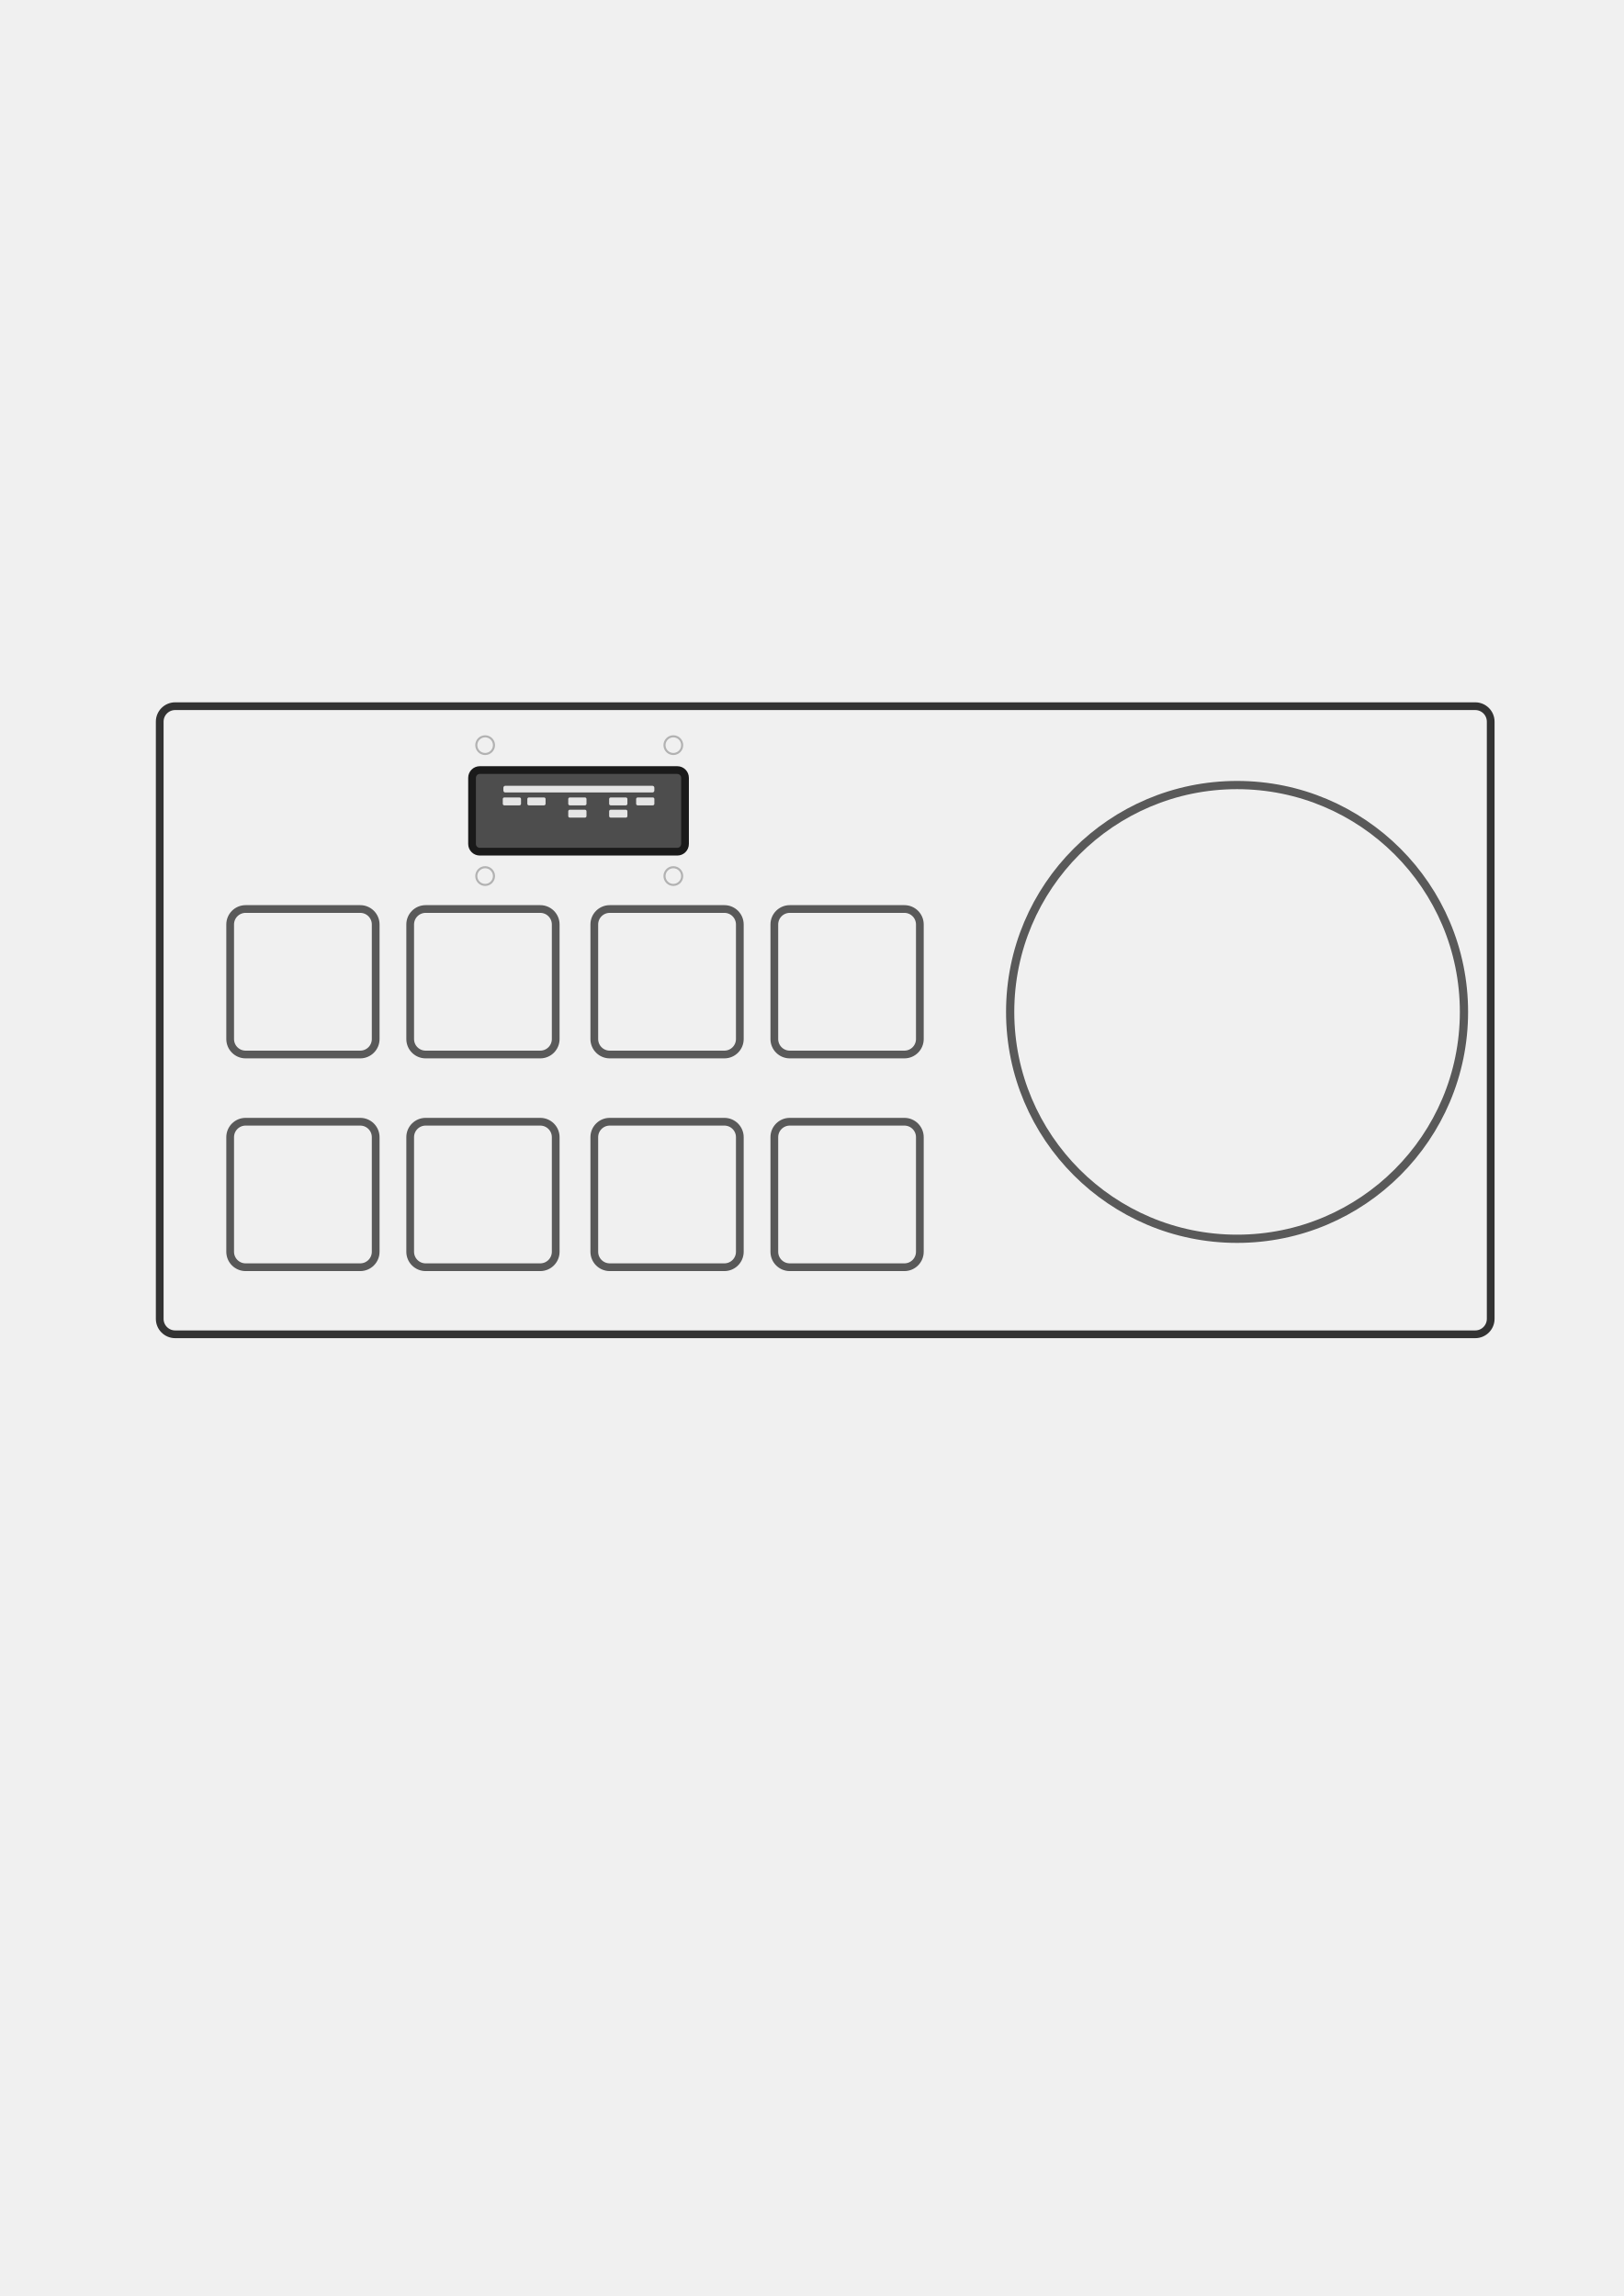
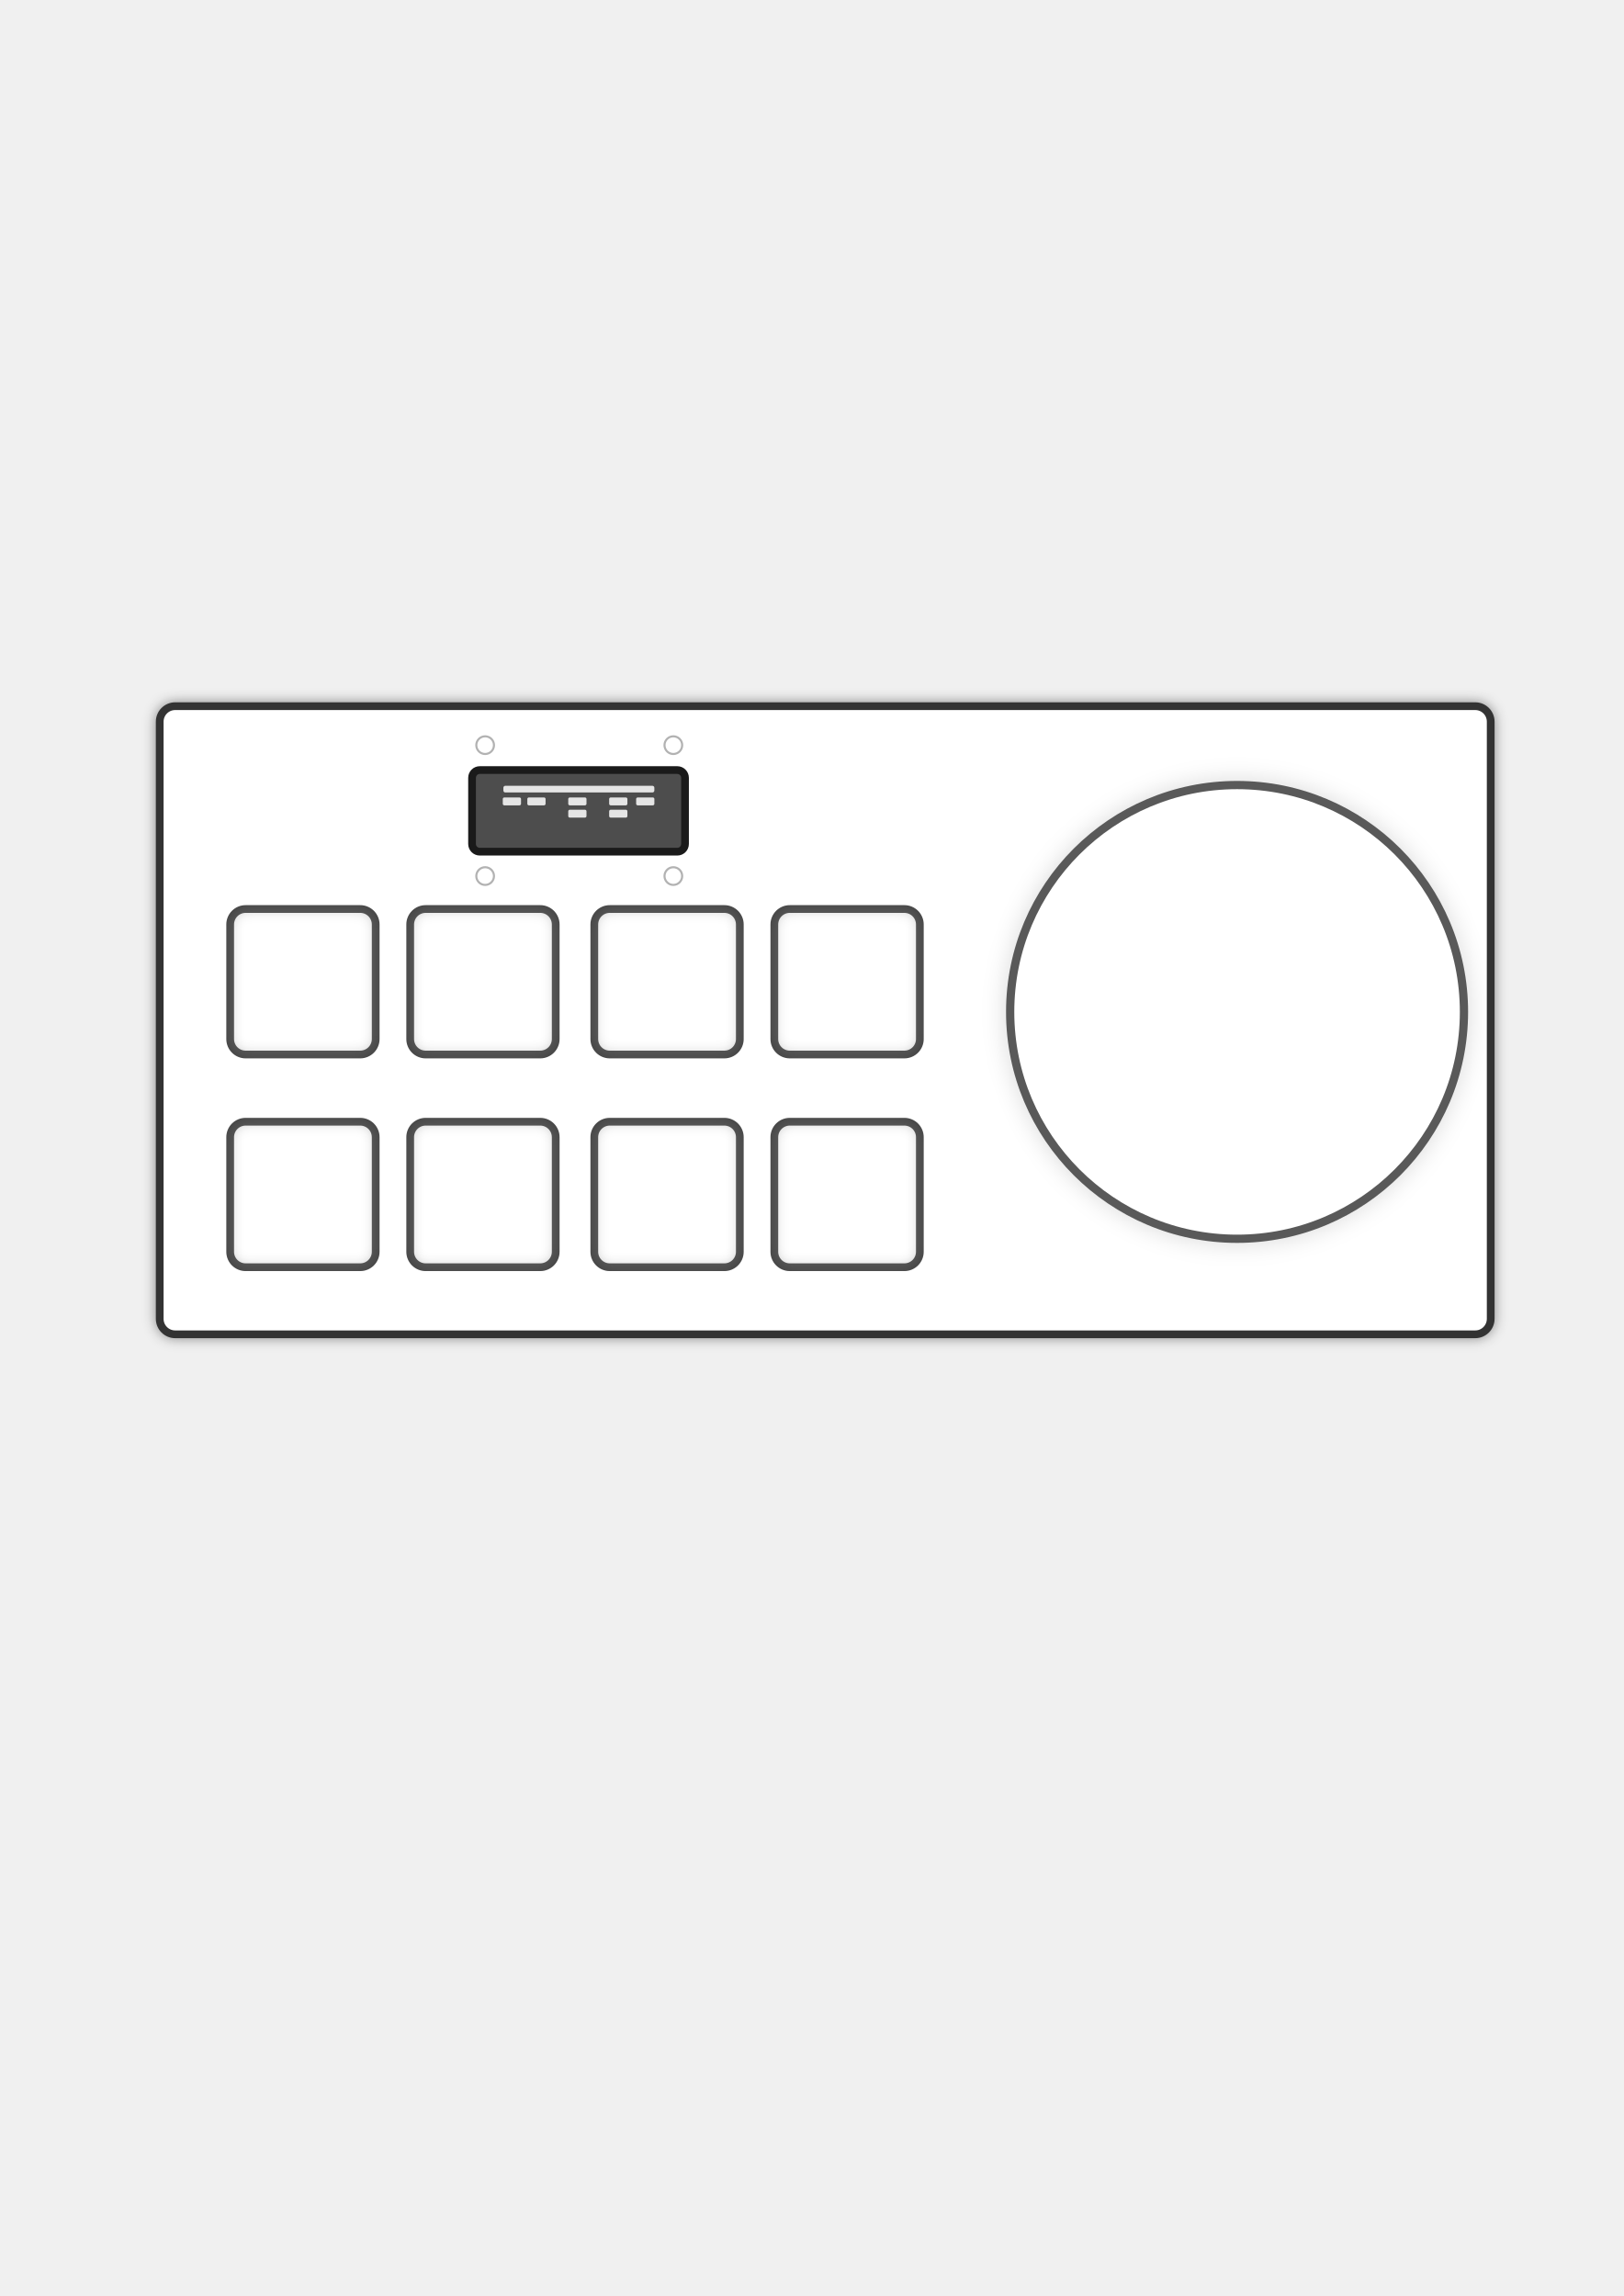
<svg xmlns="http://www.w3.org/2000/svg" width="210mm" height="297mm" viewBox="0 0 210 297" version="1.1" id="svg8">
-   <defs id="defs2" />
+   <defs id="defs2">
+     <filter style="color-interpolation-filters:sRGB;" id="filter1084">
+       <feFlood flood-opacity="0.15" flood-color="rgb(0,0,0)" result="flood" id="feFlood1074" />
+       <feComposite in="flood" in2="SourceGraphic" operator="in" result="composite1" id="feComposite1076" />
+       <feGaussianBlur in="composite1" stdDeviation="1.5" result="blur" id="feGaussianBlur1078" />
+       <feOffset dx="0" dy="0" result="offset" id="feOffset1080" />
+       <feComposite in="SourceGraphic" in2="offset" operator="over" result="composite2" id="feComposite1082" />
+     </filter>
+     <filter style="color-interpolation-filters:sRGB;" id="filter2696">
+       <feFlood flood-opacity="0.498" flood-color="rgb(26,26,26)" result="flood" id="feFlood2686" />
+       <feComposite in="flood" in2="SourceGraphic" operator="out" result="composite1" id="feComposite2688" />
+       <feGaussianBlur in="composite1" stdDeviation="1" result="blur" id="feGaussianBlur2690" />
+       <feOffset dx="0" dy="0" result="offset" id="feOffset2692" />
+       <feComposite in="offset" in2="SourceGraphic" operator="atop" result="composite2" id="feComposite2694" />
+     </filter>
+     <filter style="color-interpolation-filters:sRGB;" id="filter2708">
+       <feFlood flood-opacity="0.498" flood-color="rgb(26,26,26)" result="flood" id="feFlood2698" />
+       <feComposite in="flood" in2="SourceGraphic" operator="out" result="composite1" id="feComposite2700" />
+       <feGaussianBlur in="composite1" stdDeviation="1" result="blur" id="feGaussianBlur2702" />
+       <feOffset dx="0" dy="0" result="offset" id="feOffset2704" />
+       <feComposite in="offset" in2="SourceGraphic" operator="atop" result="composite2" id="feComposite2706" />
+     </filter>
+     <filter style="color-interpolation-filters:sRGB;" id="filter2720">
+       <feFlood flood-opacity="0.498" flood-color="rgb(26,26,26)" result="flood" id="feFlood2710" />
+       <feComposite in="flood" in2="SourceGraphic" operator="out" result="composite1" id="feComposite2712" />
+       <feGaussianBlur in="composite1" stdDeviation="1" result="blur" id="feGaussianBlur2714" />
+       <feOffset dx="0" dy="0" result="offset" id="feOffset2716" />
+       <feComposite in="offset" in2="SourceGraphic" operator="atop" result="composite2" id="feComposite2718" />
+     </filter>
+     <filter style="color-interpolation-filters:sRGB;" id="filter2732">
+       <feFlood flood-opacity="0.498" flood-color="rgb(26,26,26)" result="flood" id="feFlood2722" />
+       <feComposite in="flood" in2="SourceGraphic" operator="out" result="composite1" id="feComposite2724" />
+       <feGaussianBlur in="composite1" stdDeviation="1" result="blur" id="feGaussianBlur2726" />
+       <feOffset dx="0" dy="0" result="offset" id="feOffset2728" />
+       <feComposite in="offset" in2="SourceGraphic" operator="atop" result="composite2" id="feComposite2730" />
+     </filter>
+     <filter style="color-interpolation-filters:sRGB;" id="filter2744">
+       <feFlood flood-opacity="0.498" flood-color="rgb(26,26,26)" result="flood" id="feFlood2734" />
+       <feComposite in="flood" in2="SourceGraphic" operator="out" result="composite1" id="feComposite2736" />
+       <feGaussianBlur in="composite1" stdDeviation="1" result="blur" id="feGaussianBlur2738" />
+       <feOffset dx="0" dy="0" result="offset" id="feOffset2740" />
+       <feComposite in="offset" in2="SourceGraphic" operator="atop" result="composite2" id="feComposite2742" />
+     </filter>
+     <filter style="color-interpolation-filters:sRGB;" id="filter2756">
+       <feFlood flood-opacity="0.498" flood-color="rgb(26,26,26)" result="flood" id="feFlood2746" />
+       <feComposite in="flood" in2="SourceGraphic" operator="out" result="composite1" id="feComposite2748" />
+       <feGaussianBlur in="composite1" stdDeviation="1" result="blur" id="feGaussianBlur2750" />
+       <feOffset dx="0" dy="0" result="offset" id="feOffset2752" />
+       <feComposite in="offset" in2="SourceGraphic" operator="atop" result="composite2" id="feComposite2754" />
+     </filter>
+     <filter style="color-interpolation-filters:sRGB;" id="filter2768">
+       <feFlood flood-opacity="0.498" flood-color="rgb(26,26,26)" result="flood" id="feFlood2758" />
+       <feComposite in="flood" in2="SourceGraphic" operator="out" result="composite1" id="feComposite2760" />
+       <feGaussianBlur in="composite1" stdDeviation="1" result="blur" id="feGaussianBlur2762" />
+       <feOffset dx="0" dy="0" result="offset" id="feOffset2764" />
+       <feComposite in="offset" in2="SourceGraphic" operator="atop" result="composite2" id="feComposite2766" />
+     </filter>
+     <filter style="color-interpolation-filters:sRGB;" id="filter2780">
+       <feFlood flood-opacity="0.498" flood-color="rgb(26,26,26)" result="flood" id="feFlood2770" />
+       <feComposite in="flood" in2="SourceGraphic" operator="out" result="composite1" id="feComposite2772" />
+       <feGaussianBlur in="composite1" stdDeviation="1" result="blur" id="feGaussianBlur2774" />
+       <feOffset dx="0" dy="0" result="offset" id="feOffset2776" />
+       <feComposite in="offset" in2="SourceGraphic" operator="atop" result="composite2" id="feComposite2778" />
+     </filter>
+     <filter style="color-interpolation-filters:sRGB;" id="filter2864">
+       <feFlood flood-opacity="0.498" flood-color="rgb(26,26,26)" result="flood" id="feFlood2854" />
+       <feComposite in="flood" in2="SourceGraphic" operator="in" result="composite1" id="feComposite2856" />
+       <feGaussianBlur in="composite1" stdDeviation="0.8" result="blur" id="feGaussianBlur2858" />
+       <feOffset dx="0" dy="0" result="offset" id="feOffset2860" />
+       <feComposite in="SourceGraphic" in2="offset" operator="over" result="composite2" id="feComposite2862" />
+     </filter>
+   </defs>
  <g id="layer2">
-     <rect style="opacity:1;fill:none;stroke:#333333;stroke-width:1;stroke-opacity:1" id="rect868" width="172.141" height="81.25" x="20.657" y="91.349" rx="2" ry="2" />
-     <rect style="opacity:1;fill:none;stroke:#595959;stroke-width:1;stroke-opacity:1" id="rect870" width="18.821" height="18.821" x="29.768" y="117.585" rx="2" ry="2" />
-     <rect style="opacity:1;fill:none;stroke:#595959;stroke-width:1;stroke-opacity:1" id="rect872" width="18.821" height="18.821" x="53.051" y="117.585" rx="2" ry="2" />
-     <rect style="opacity:1;fill:none;stroke:#595959;stroke-width:1;stroke-opacity:1" id="rect874" width="18.821" height="18.821" x="76.863" y="117.585" rx="2" ry="2" />
-     <rect style="opacity:1;fill:none;stroke:#595959;stroke-width:1;stroke-opacity:1" id="rect876" width="18.821" height="18.821" x="100.147" y="117.585" rx="2" ry="2" />
-     <rect style="opacity:1;fill:none;stroke:#595959;stroke-width:1;stroke-opacity:1" id="rect878" width="18.821" height="18.821" x="29.768" y="145.101" rx="2" ry="2" />
-     <rect style="opacity:1;fill:none;stroke:#595959;stroke-width:1;stroke-opacity:1" id="rect880" width="18.821" height="18.821" x="53.051" y="145.101" rx="2" ry="2" />
-     <rect style="opacity:1;fill:none;stroke:#595959;stroke-width:1;stroke-opacity:1" id="rect882" width="18.821" height="18.821" x="76.863" y="145.101" rx="2" ry="2" />
-     <rect style="opacity:1;fill:none;stroke:#595959;stroke-width:1;stroke-opacity:1" id="rect884" width="18.821" height="18.821" x="100.147" y="145.101" rx="2" ry="2" />
-     <circle style="opacity:1;fill:none;stroke:#595959;stroke-width:1.065;stroke-opacity:1" id="path888" cx="159.995" cy="130.897" r="29.346" />
+     <rect style="opacity:1;fill:#ffffff;stroke:#333333;stroke-width:1;stroke-opacity:1;fill-opacity:1;filter:url(#filter2864)" id="rect868" width="172.141" height="81.25" x="20.657" y="91.349" rx="2" ry="2" />
+     <rect style="opacity:1;fill:#ffffff;stroke:#595959;stroke-width:1;stroke-opacity:1;fill-opacity:1;filter:url(#filter2696)" id="rect870" width="18.821" height="18.821" x="29.768" y="117.585" rx="2" ry="2" />
+     <rect style="opacity:1;fill:#ffffff;stroke:#595959;stroke-width:1;stroke-opacity:1;fill-opacity:1;filter:url(#filter2708)" id="rect872" width="18.821" height="18.821" x="53.051" y="117.585" rx="2" ry="2" />
+     <rect style="opacity:1;fill:#ffffff;stroke:#595959;stroke-width:1;stroke-opacity:1;fill-opacity:1;filter:url(#filter2720)" id="rect874" width="18.821" height="18.821" x="76.863" y="117.585" rx="2" ry="2" />
+     <rect style="opacity:1;fill:#ffffff;stroke:#595959;stroke-width:1;stroke-opacity:1;fill-opacity:1;filter:url(#filter2732)" id="rect876" width="18.821" height="18.821" x="100.147" y="117.585" rx="2" ry="2" />
+     <rect style="opacity:1;fill:#ffffff;stroke:#595959;stroke-width:1;stroke-opacity:1;fill-opacity:1;filter:url(#filter2744)" id="rect878" width="18.821" height="18.821" x="29.768" y="145.101" rx="2" ry="2" />
+     <rect style="opacity:1;fill:#ffffff;stroke:#595959;stroke-width:1;stroke-opacity:1;fill-opacity:1;filter:url(#filter2756)" id="rect880" width="18.821" height="18.821" x="53.051" y="145.101" rx="2" ry="2" />
+     <rect style="opacity:1;fill:#ffffff;stroke:#595959;stroke-width:1;stroke-opacity:1;fill-opacity:1;filter:url(#filter2768)" id="rect882" width="18.821" height="18.821" x="76.863" y="145.101" rx="2" ry="2" />
+     <rect style="opacity:1;fill:#ffffff;stroke:#595959;stroke-width:1;stroke-opacity:1;fill-opacity:1;filter:url(#filter2780)" id="rect884" width="18.821" height="18.821" x="100.147" y="145.101" rx="2" ry="2" />
+     <circle style="opacity:1;fill:#ffffff;stroke:#595959;stroke-width:1.065;stroke-opacity:1;fill-opacity:1;filter:url(#filter1084)" id="path888" cx="159.995" cy="130.897" r="29.346" />
    <rect style="opacity:1;fill:#4d4d4d;stroke:#1a1a1a;stroke-width:1;fill-opacity:1" id="rect892" width="27.543" height="10.558" x="61.053" y="99.612" rx="1" ry="1" />
    <circle style="opacity:1;fill:none;stroke:#b2b2b2;stroke-width:0.27;stroke-miterlimit:4;stroke-dasharray:none;stroke-opacity:1" id="circle896" cx="62.745" cy="113.324" r="1.144" />
    <rect style="opacity:1;fill:#e5e5e5;stroke:none;stroke-width:0.25;stroke-miterlimit:4;stroke-dasharray:none;stroke-opacity:1;fill-opacity:1" id="rect906" width="19.526" height="0.866" x="65.104" y="101.646" rx="0.25" ry="0.25" />
    <rect style="opacity:1;fill:#e5e5e5;stroke:none;stroke-width:0.25;stroke-miterlimit:4;stroke-dasharray:none;stroke-opacity:1;fill-opacity:1" id="rect908" width="2.36" height="1.022" x="65.026" y="103.155" rx="0.2" ry="0.2" />
    <rect style="opacity:1;fill:#e5e5e5;stroke:none;stroke-width:0.25;stroke-miterlimit:4;stroke-dasharray:none;stroke-opacity:1;fill-opacity:1" id="rect910" width="2.36" height="1.022" x="82.274" y="103.155" rx="0.2" ry="0.2" />
    <rect style="opacity:1;fill:#e5e5e5;stroke:none;stroke-width:0.25;stroke-miterlimit:4;stroke-dasharray:none;stroke-opacity:1;fill-opacity:1" id="rect912" width="2.36" height="1.022" x="68.201" y="103.155" rx="0.2" ry="0.2" />
    <rect style="opacity:1;fill:#e5e5e5;stroke:none;stroke-width:0.25;stroke-miterlimit:4;stroke-dasharray:none;stroke-opacity:1;fill-opacity:1" id="rect916" width="2.36" height="1.022" x="73.493" y="103.155" rx="0.2" ry="0.2" />
    <rect style="opacity:1;fill:#e5e5e5;stroke:none;stroke-width:0.25;stroke-miterlimit:4;stroke-dasharray:none;stroke-opacity:1;fill-opacity:1" id="rect918" width="2.36" height="1.022" x="73.493" y="104.743" rx="0.2" ry="0.2" />
    <rect style="opacity:1;fill:#e5e5e5;stroke:none;stroke-width:0.25;stroke-miterlimit:4;stroke-dasharray:none;stroke-opacity:1;fill-opacity:1" id="rect920" width="2.36" height="1.022" x="78.784" y="103.155" rx="0.2" ry="0.2" />
    <rect style="opacity:1;fill:#e5e5e5;stroke:none;stroke-width:0.25;stroke-miterlimit:4;stroke-dasharray:none;stroke-opacity:1;fill-opacity:1" id="rect922" width="2.36" height="1.022" x="78.784" y="104.743" rx="0.2" ry="0.2" />
    <circle style="opacity:1;fill:none;stroke:#b2b2b2;stroke-width:0.27;stroke-miterlimit:4;stroke-dasharray:none;stroke-opacity:1" id="circle960" cx="62.745" cy="96.39" r="1.144" />
    <circle style="opacity:1;fill:none;stroke:#b2b2b2;stroke-width:0.27;stroke-miterlimit:4;stroke-dasharray:none;stroke-opacity:1" id="circle962" cx="87.086" cy="113.324" r="1.144" />
    <circle style="opacity:1;fill:none;stroke:#b2b2b2;stroke-width:0.27;stroke-miterlimit:4;stroke-dasharray:none;stroke-opacity:1" id="circle964" cx="87.086" cy="96.39" r="1.144" />
  </g>
</svg>
